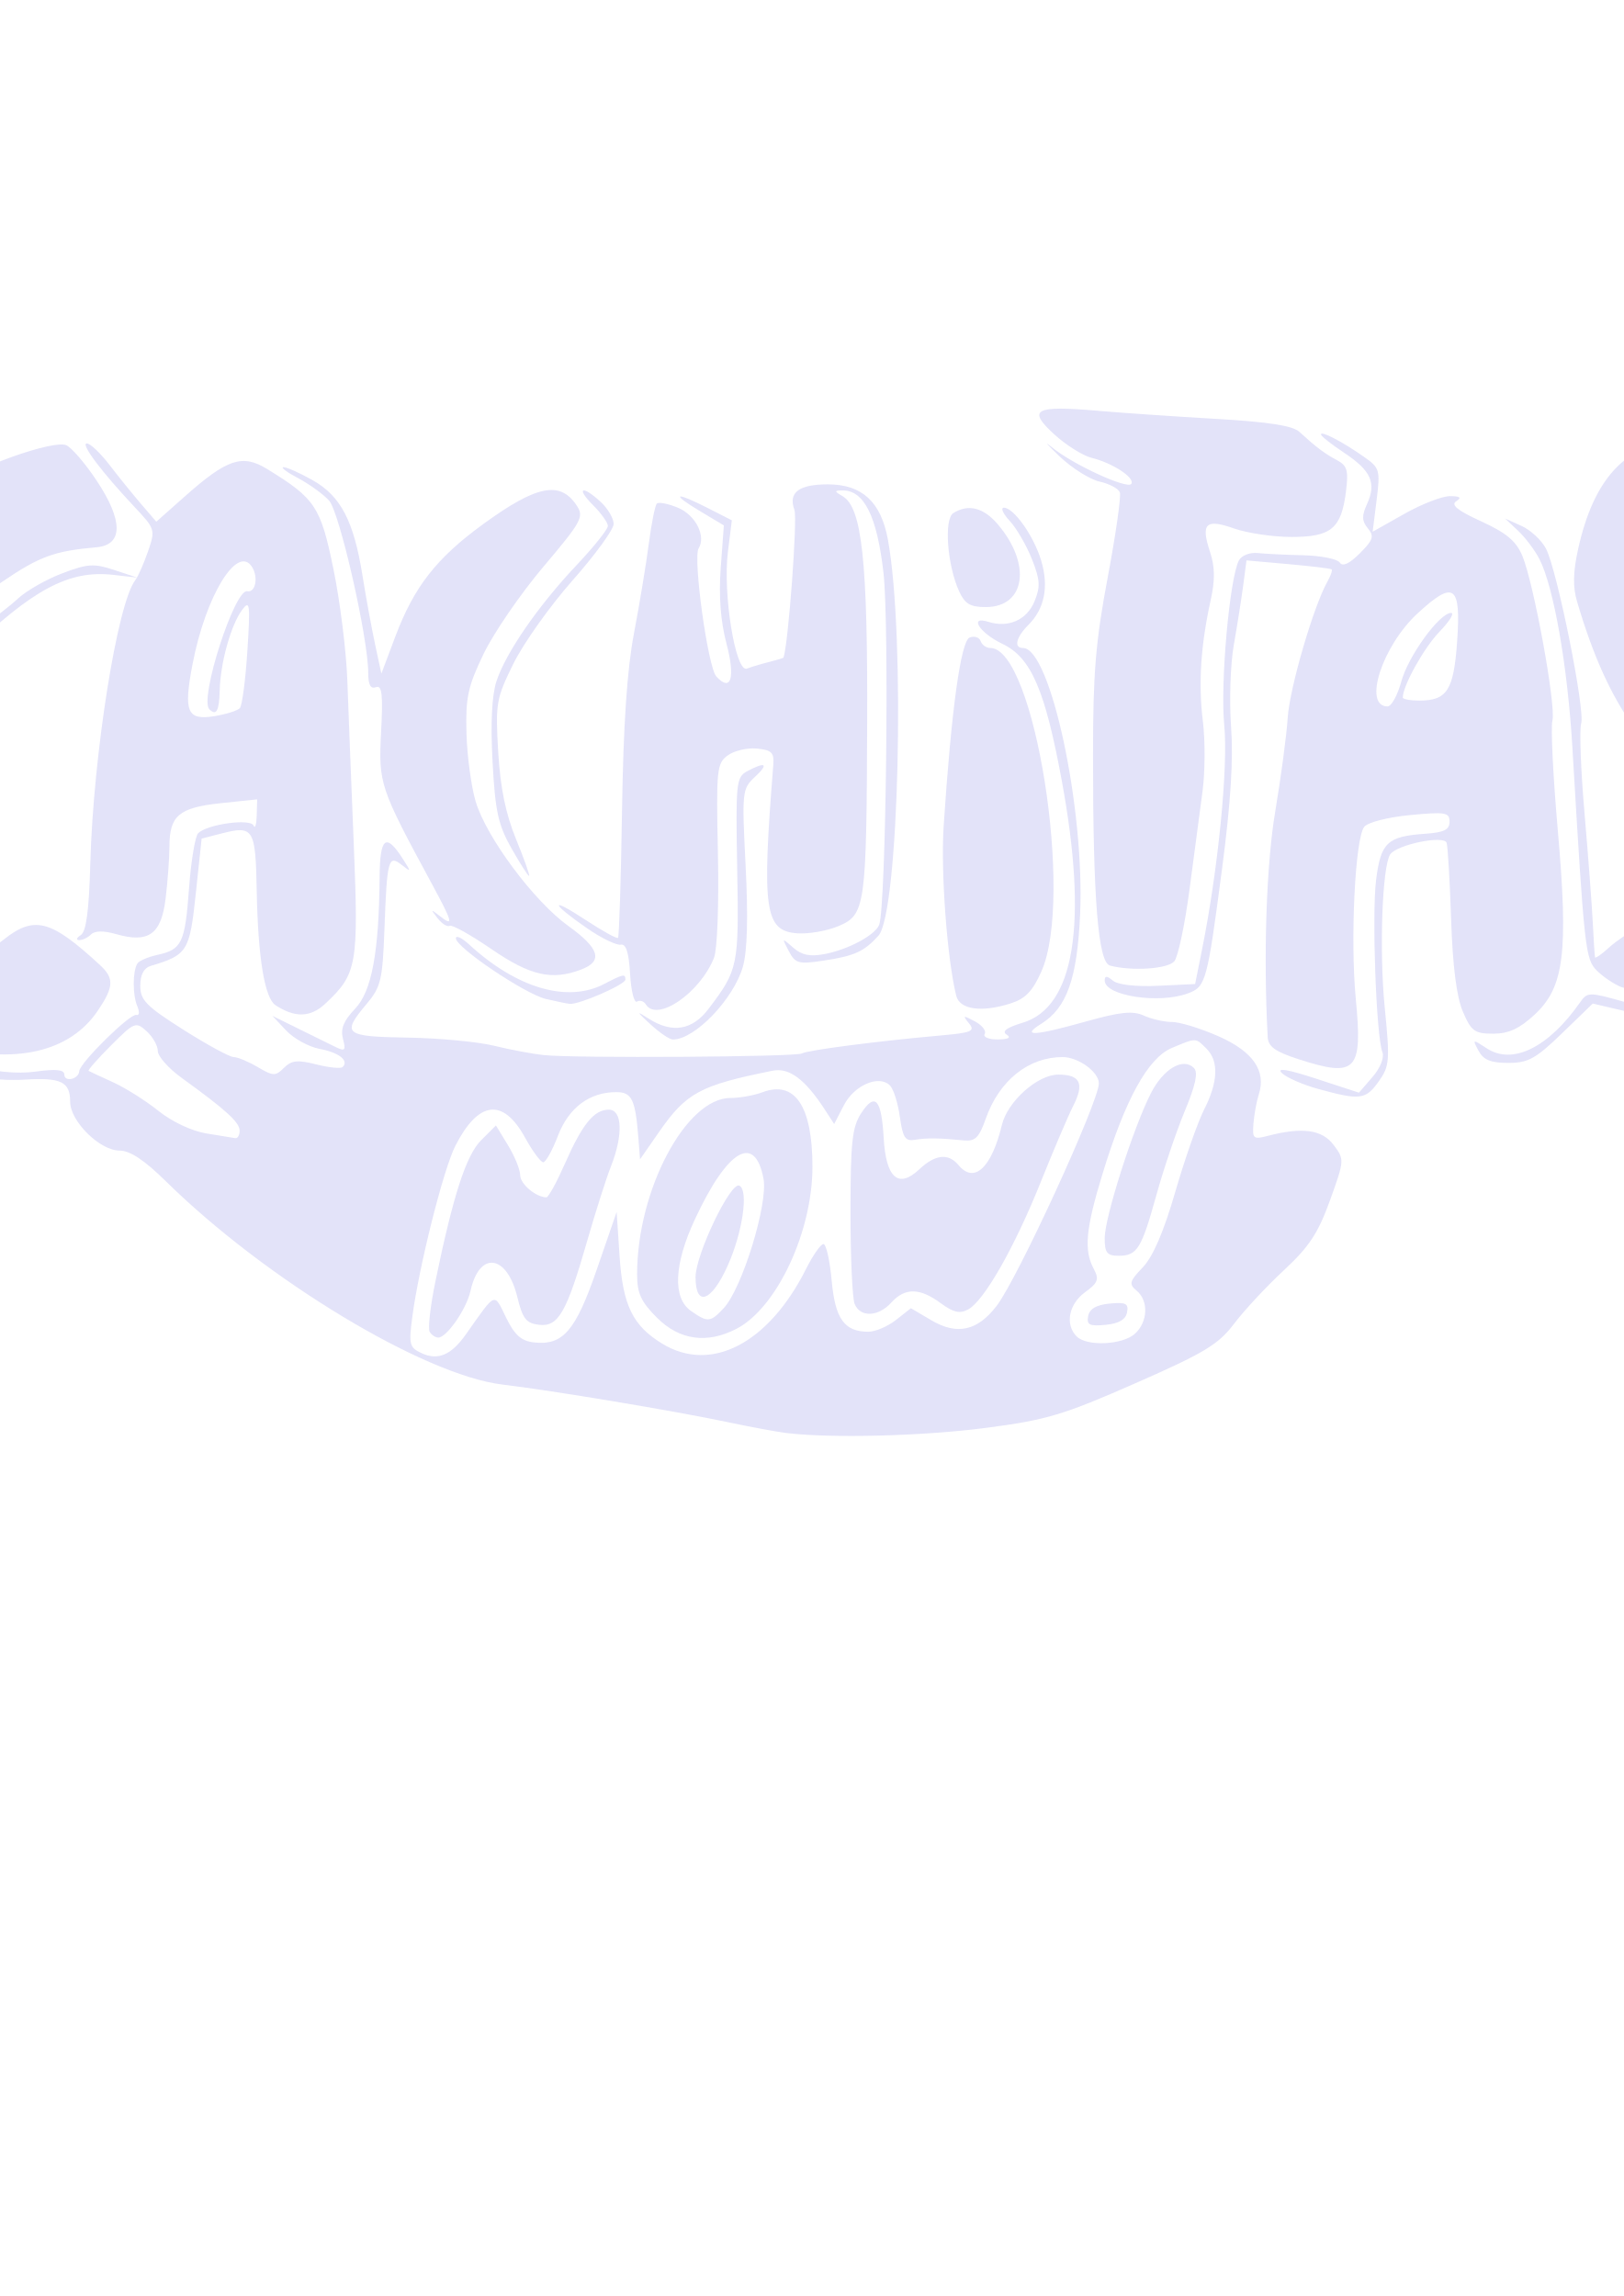
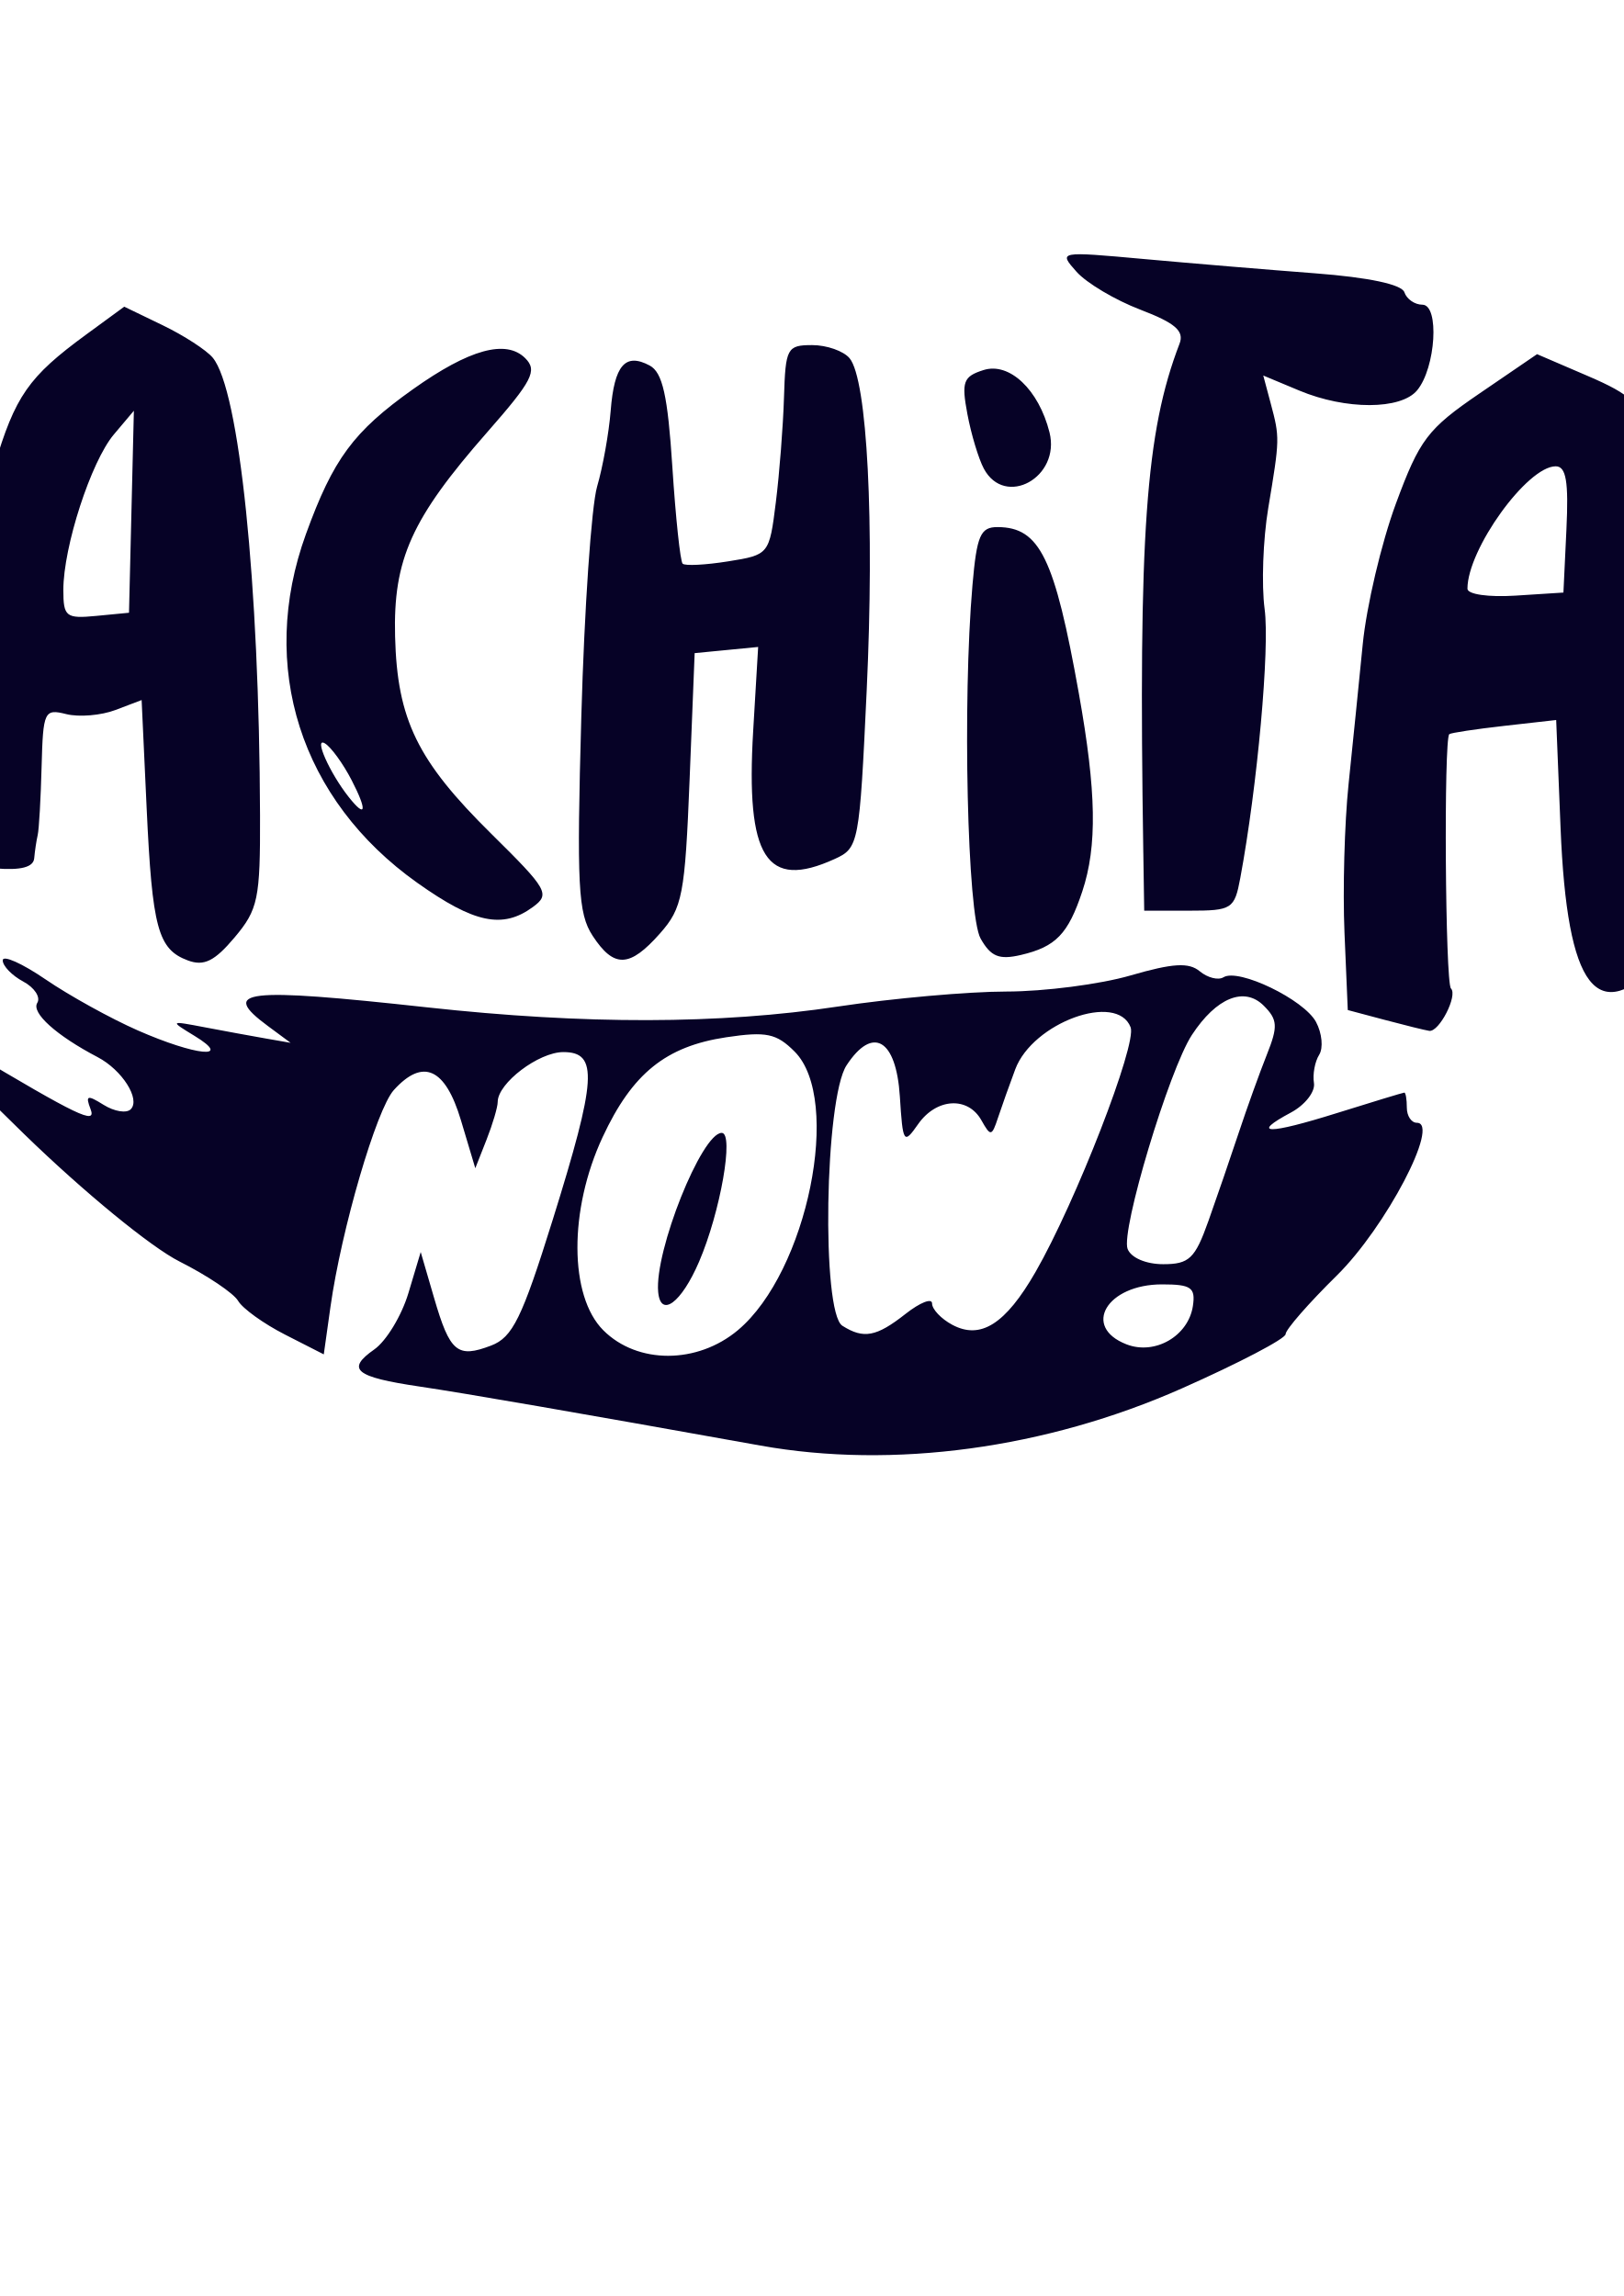
<svg xmlns="http://www.w3.org/2000/svg" width="210mm" height="297mm" viewBox="0 0 210 297" version="1.1" id="svg8">
  <defs id="defs2" />
  <g id="layer1">
-     <path style="fill:#e3e3f9;stroke-width:0.756;fill-opacity:1" d="m 101.676,185.365 c -1.247,-0.156 -4.649,-0.787 -7.56,-1.403 -6.797,-1.439 -22.774,-4.105 -29.104,-4.857 -10.148,-1.204 -30.63,-13.572 -43.561,-26.303 -2.778,-2.735 -4.641,-3.969 -5.995,-3.969 -2.548,0 -6.384,-3.8 -6.384,-6.323 0,-2.575 -1.177,-3.147 -5.877,-2.854 -7.893,0.491 -18.631,-3.384 -22.431,-8.095 l -2.227,-2.761 2.605,2.372 c 3.551,3.233 6.491,4.605 13.725,6.406 4.334,1.079 7.237,1.384 9.803,1.031 2.576,-0.354 3.646,-0.24 3.646,0.388 0,1.028 1.868,0.609 1.933,-0.433 0.068,-1.079 6.609,-7.523 7.387,-7.277 0.385,0.122 0.438,-0.382 0.12,-1.134 -0.62,-1.466 -0.612,-4.506 0.015,-5.521 0.214,-0.347 1.383,-0.848 2.596,-1.115 3.164,-0.695 3.562,-1.538 4.085,-8.652 0.258,-3.506 0.787,-6.693 1.176,-7.083 1.169,-1.169 6.775,-1.941 7.168,-0.988 0.19,0.461 0.373,-0.114 0.405,-1.278 l 0.06,-2.116 -4.725,0.5 c -5.38,0.569 -6.611,1.606 -6.621,5.578 -0.004,1.48 -0.224,4.504 -0.491,6.721 -0.56,4.662 -2.194,5.843 -6.414,4.632 -1.596,-0.458 -2.744,-0.444 -3.226,0.038 -0.412,0.412 -1.106,0.743 -1.542,0.737 -0.437,-0.006 -0.345,-0.296 0.203,-0.644 0.705,-0.447 1.066,-3.154 1.233,-9.249 0.386,-14.078 3.495,-33.67 5.819,-36.667 0.356,-0.459 1.094,-2.125 1.64,-3.701 0.971,-2.804 0.934,-2.926 -1.703,-5.73 -4.299,-4.57 -7.067,-8.255 -6.203,-8.255 0.439,0 1.748,1.238 2.909,2.752 1.161,1.514 3.003,3.792 4.093,5.063 l 1.982,2.311 3.688,-3.272 c 5.485,-4.867 7.435,-5.515 10.654,-3.54 6.227,3.819 6.91,4.851 8.569,12.939 0.853,4.158 1.66,10.621 1.794,14.363 0.134,3.742 0.508,13.27 0.831,21.174 0.641,15.674 0.434,16.84 -3.683,20.685 -1.911,1.785 -3.9,1.846 -6.43,0.198 -1.415,-0.922 -2.273,-6.142 -2.435,-14.815 -0.15,-8.061 -0.406,-8.474 -4.575,-7.398 l -2.549,0.658 -0.756,7.111 c -0.798,7.506 -1.064,7.93 -5.859,9.365 -0.859,0.257 -1.323,1.153 -1.323,2.555 0,1.861 0.771,2.648 5.578,5.693 3.068,1.944 5.992,3.534 6.498,3.534 0.506,0 1.907,0.583 3.115,1.297 2.004,1.184 2.299,1.192 3.395,0.097 0.977,-0.977 1.755,-1.059 4.186,-0.442 1.642,0.417 3.178,0.566 3.412,0.331 0.833,-0.833 -0.5,-1.874 -2.997,-2.343 -1.393,-0.261 -3.336,-1.329 -4.316,-2.373 l -1.783,-1.898 3.363,1.661 c 1.849,0.914 4.006,1.976 4.793,2.361 1.24,0.607 1.369,0.466 0.97,-1.06 -0.335,-1.281 0.087,-2.331 1.555,-3.863 2.17,-2.265 3.108,-7.289 3.187,-17.077 0.042,-5.129 0.812,-5.735 2.989,-2.352 1.115,1.732 1.107,1.783 -0.115,0.818 -1.746,-1.378 -1.916,-0.754 -2.249,8.292 -0.243,6.592 -0.457,7.486 -2.317,9.696 -3.27,3.886 -2.876,4.207 5.322,4.34 4.054,0.066 9.071,0.537 11.15,1.047 2.079,0.51 4.97,1.056 6.426,1.212 3.972,0.426 32.667,0.245 33.404,-0.21 0.672,-0.415 9.785,-1.598 17.83,-2.314 4.166,-0.371 4.626,-0.564 3.78,-1.591 -0.85,-1.031 -0.761,-1.061 0.759,-0.251 0.947,0.505 1.522,1.241 1.278,1.636 -0.244,0.395 0.512,0.713 1.68,0.706 1.389,-0.008 1.787,-0.225 1.152,-0.628 -0.657,-0.417 0.015,-0.912 2.079,-1.531 6.7,-2.007 8.459,-12.79 5.086,-31.166 -2.183,-11.892 -3.986,-16.07 -7.7,-17.841 -2.954,-1.408 -4.408,-3.672 -1.835,-2.855 2.595,0.824 4.98,-0.231 5.979,-2.643 0.786,-1.898 0.73,-2.79 -0.343,-5.49 -0.705,-1.774 -1.994,-3.99 -2.864,-4.926 -0.871,-0.935 -1.208,-1.701 -0.75,-1.701 1.285,0 3.872,3.669 4.822,6.837 1.006,3.358 0.442,6.228 -1.631,8.301 -1.616,1.616 -1.952,3.005 -0.726,3.005 3.563,0 8.017,20.797 7.39,34.506 -0.378,8.279 -1.724,12.058 -5.024,14.106 -2.71,1.681 -0.925,1.589 5.812,-0.302 4.422,-1.241 6.032,-1.404 7.454,-0.756 0.998,0.455 2.639,0.827 3.647,0.827 1.008,0 3.715,0.832 6.016,1.85 4.459,1.972 6.191,4.469 5.21,7.51 -0.284,0.881 -0.596,2.569 -0.693,3.752 -0.163,1.979 -0.017,2.109 1.82,1.629 4.484,-1.174 7.051,-0.827 8.54,1.153 1.421,1.889 1.416,1.966 -0.464,7.182 -1.527,4.235 -2.702,6.015 -5.973,9.052 -2.24,2.079 -5.134,5.186 -6.43,6.905 -2.026,2.686 -3.827,3.771 -12.809,7.72 -9.316,4.095 -11.414,4.721 -19.321,5.757 -8.091,1.061 -20.101,1.365 -25.802,0.653 z M 60.262,172.597 c 3.937,-5.583 3.592,-5.44 5.196,-2.153 1.095,2.244 1.957,3.016 3.571,3.201 3.778,0.433 5.406,-1.452 8.166,-9.456 l 2.558,-7.419 0.378,5.709 c 0.422,6.381 1.7,9.004 5.522,11.334 6.31,3.848 13.751,-0.022 18.598,-9.672 0.887,-1.767 1.9,-3.213 2.249,-3.213 0.35,0 0.827,2.112 1.061,4.693 0.452,4.985 1.637,6.646 4.741,6.646 0.904,0 2.514,-0.684 3.577,-1.521 l 1.933,-1.521 2.633,1.553 c 3.343,1.972 5.978,1.389 8.468,-1.875 2.735,-3.586 13.207,-26.393 13.207,-28.764 0,-1.473 -2.66,-3.402 -4.69,-3.402 -4.42,0 -8.209,3.044 -9.943,7.988 -0.856,2.441 -1.366,2.941 -2.843,2.793 -3.182,-0.32 -4.79,-0.339 -6.319,-0.076 -1.244,0.214 -1.57,-0.285 -1.943,-2.971 -0.246,-1.775 -0.824,-3.604 -1.284,-4.065 -1.414,-1.414 -4.611,-0.039 -5.956,2.561 l -1.256,2.429 -1.215,-1.873 c -2.535,-3.908 -4.608,-5.453 -6.74,-5.022 -9.435,1.905 -11.164,2.842 -14.739,7.989 l -2.414,3.476 -0.204,-2.646 c -0.394,-5.108 -0.84,-6.048 -2.872,-6.048 -3.462,0 -6.153,2.017 -7.542,5.654 -0.718,1.88 -1.574,3.418 -1.902,3.418 -0.328,0 -1.393,-1.446 -2.366,-3.213 -2.832,-5.144 -6.017,-4.76 -8.999,1.085 -1.548,3.034 -4.728,15.695 -5.579,22.211 -0.459,3.511 -0.354,3.897 1.252,4.631 2.095,0.957 3.808,0.216 5.696,-2.461 z m -4.689,-0.313 c -0.251,-0.406 0.088,-3.376 0.754,-6.599 2.298,-11.123 3.964,-16.255 5.912,-18.202 l 1.901,-1.901 1.567,2.571 c 0.862,1.414 1.568,3.154 1.57,3.867 0.002,1.134 2.053,2.861 3.397,2.861 0.258,0 1.331,-1.956 2.384,-4.347 2.259,-5.13 3.772,-6.993 5.679,-6.993 1.76,0 1.881,3.269 0.273,7.355 -0.617,1.568 -1.985,5.859 -3.041,9.536 -2.689,9.366 -3.753,11.229 -6.243,10.937 -1.679,-0.197 -2.135,-0.775 -2.811,-3.566 -1.347,-5.559 -4.916,-6.036 -6.064,-0.81 -0.51,2.321 -3.071,6.031 -4.164,6.031 -0.361,0 -0.862,-0.333 -1.113,-0.739 z m 29.396,-1.831 c -2.077,-2.077 -2.57,-3.158 -2.57,-5.632 0,-10.863 6.318,-22.791 12.071,-22.791 1.206,0 3.063,-0.331 4.126,-0.735 4.204,-1.598 6.481,1.784 6.481,9.625 0,8.432 -4.612,18.273 -9.829,20.97 -3.813,1.972 -7.368,1.475 -10.279,-1.437 z m 8.638,-1.243 c 2.381,-2.555 5.746,-13.501 5.142,-16.722 -1.109,-5.913 -4.646,-3.833 -8.863,5.211 -2.727,5.848 -2.916,10.199 -0.515,11.88 2.165,1.516 2.508,1.487 4.237,-0.369 z m -3.649,-4.007 c 0,-2.917 4.542,-12.398 5.67,-11.835 1.215,0.607 0.407,6.096 -1.53,10.394 -2.097,4.655 -4.14,5.365 -4.14,1.44 z m 20.576,3.473 c -0.299,-0.728 -0.541,-6.104 -0.537,-11.948 0.005,-9.028 0.214,-10.944 1.393,-12.743 1.792,-2.736 2.616,-1.812 2.904,3.258 0.293,5.142 1.902,6.55 4.594,4.021 2.08,-1.954 3.767,-2.133 5.088,-0.542 2.024,2.439 4.269,0.35 5.607,-5.218 0.727,-3.025 4.618,-6.499 7.28,-6.499 2.857,0 3.409,1.144 1.946,4.033 -0.666,1.316 -2.554,5.743 -4.195,9.838 -3.402,8.49 -7.334,15.391 -9.404,16.51 -1.08,0.583 -1.92,0.389 -3.56,-0.824 -2.692,-1.99 -4.612,-2.013 -6.366,-0.075 -1.688,1.865 -4.022,1.958 -4.748,0.189 z m 36.25,3.852 c 1.686,-1.526 1.794,-4.27 0.219,-5.577 -1.028,-0.854 -0.936,-1.203 0.801,-3.016 1.312,-1.369 2.708,-4.616 4.202,-9.77 1.231,-4.245 2.911,-9.039 3.734,-10.653 1.804,-3.536 1.911,-6.252 0.309,-7.854 -1.442,-1.442 -1.287,-1.438 -4.468,-0.109 -3.112,1.3 -6.032,6.604 -9.008,16.36 -2.158,7.075 -2.408,9.809 -1.116,12.222 0.728,1.359 0.563,1.801 -1.134,3.037 -2.102,1.531 -2.603,4.18 -1.078,5.705 1.32,1.32 5.931,1.11 7.538,-0.344 z m -6.048,-2.287 c 0.178,-0.938 1.062,-1.453 2.777,-1.617 2.09,-0.201 2.472,-0.009 2.255,1.134 -0.178,0.938 -1.062,1.453 -2.777,1.617 -2.09,0.201 -2.472,0.009 -2.255,-1.134 z m 2.138,-10.091 c 0,-2.669 3.701,-14.276 5.97,-18.724 1.62,-3.176 4.171,-4.677 5.57,-3.278 0.569,0.569 0.225,2.197 -1.174,5.556 -1.088,2.613 -2.733,7.473 -3.656,10.799 -1.96,7.065 -2.5,7.938 -4.913,7.938 -1.497,0 -1.797,-0.383 -1.797,-2.29 z M 30.994,146.255 c 0,-1.073 -1.806,-2.716 -7.502,-6.827 -1.695,-1.223 -3.081,-2.786 -3.081,-3.474 0,-0.687 -0.653,-1.84 -1.45,-2.562 -1.393,-1.261 -1.575,-1.188 -4.599,1.836 -1.732,1.732 -3.035,3.215 -2.896,3.297 0.139,0.082 1.56,0.743 3.158,1.471 1.599,0.727 4.243,2.396 5.876,3.709 1.726,1.387 4.308,2.605 6.165,2.907 1.757,0.286 3.451,0.563 3.762,0.615 0.312,0.052 0.567,-0.385 0.567,-0.972 z m 0.028,-54.657 c 0.295,-0.327 0.732,-3.656 0.972,-7.398 0.391,-6.099 0.321,-6.649 -0.675,-5.315 -1.449,1.941 -2.816,6.848 -2.902,10.415 -0.064,2.675 -0.437,3.35 -1.347,2.44 -1.317,-1.317 3.271,-15.585 4.907,-15.262 1.077,0.213 1.467,-1.822 0.606,-3.161 -1.89,-2.937 -5.98,3.755 -7.672,12.553 -1.197,6.22 -0.728,7.345 2.821,6.769 1.516,-0.246 2.997,-0.715 3.292,-1.042 z M 170.544,140.878 c -2.037,-0.559 -4.183,-1.496 -4.768,-2.082 -0.716,-0.716 0.748,-0.473 4.459,0.741 l 5.524,1.806 1.746,-2.019 c 1.013,-1.172 1.553,-2.52 1.287,-3.214 -0.802,-2.09 -1.378,-17.783 -0.817,-22.271 0.608,-4.863 1.447,-5.651 6.38,-5.99 2.405,-0.165 3.12,-0.522 3.121,-1.558 7.5e-4,-1.203 -0.533,-1.293 -5.102,-0.857 -2.869,0.274 -5.466,0.94 -5.933,1.521 -1.178,1.466 -1.825,14.617 -1.094,22.225 0.904,9.404 0.094,10.255 -7.438,7.823 -2.961,-0.956 -3.887,-1.62 -3.952,-2.835 -0.572,-10.593 -0.178,-22.356 0.979,-29.231 0.739,-4.394 1.463,-9.837 1.608,-12.095 0.245,-3.822 3.335,-14.417 5.131,-17.597 0.434,-0.768 0.68,-1.486 0.547,-1.596 -0.133,-0.11 -2.664,-0.415 -5.624,-0.679 l -5.383,-0.479 -0.423,3.209 c -0.233,1.765 -0.782,5.248 -1.222,7.74 -0.44,2.492 -0.597,7.254 -0.35,10.583 0.308,4.159 -0.048,9.838 -1.139,18.148 -1.947,14.833 -2.111,15.442 -4.396,16.311 -3.735,1.42 -10.809,0.344 -10.809,-1.644 0,-0.643 0.276,-0.638 1.068,0.019 0.642,0.533 2.974,0.796 5.846,0.66 l 4.778,-0.227 0.91,-4.536 c 2.076,-10.352 3.384,-23.614 2.857,-28.966 -0.528,-5.361 0.692,-19.019 1.903,-21.305 0.331,-0.624 1.407,-1.049 2.392,-0.945 0.985,0.104 3.662,0.234 5.949,0.289 2.287,0.055 4.402,0.48 4.701,0.945 0.359,0.558 1.235,0.155 2.585,-1.191 1.738,-1.733 1.894,-2.214 1.046,-3.235 -0.785,-0.946 -0.807,-1.613 -0.105,-3.154 1.238,-2.718 0.524,-4.315 -2.96,-6.621 -1.65,-1.092 -3,-2.162 -3,-2.379 0,-0.501 2.768,0.941 5.555,2.895 2.051,1.437 2.129,1.704 1.641,5.602 l -0.511,4.093 4.089,-2.308 c 2.249,-1.269 4.912,-2.303 5.918,-2.296 1.317,0.008 1.541,0.194 0.801,0.663 -0.738,0.467 0.176,1.202 3.239,2.604 3.259,1.492 4.514,2.545 5.314,4.459 1.484,3.551 4.381,19.431 3.888,21.309 -0.226,0.863 0.083,7.199 0.687,14.08 1.4,15.941 0.841,20.413 -2.997,23.963 -1.963,1.816 -3.359,2.457 -5.351,2.457 -2.394,0 -2.832,-0.317 -3.915,-2.835 -0.817,-1.9 -1.32,-5.827 -1.523,-11.906 -0.167,-4.989 -0.428,-9.466 -0.582,-9.949 -0.327,-1.028 -6.465,0.236 -7.303,1.504 -1.031,1.561 -1.424,12.494 -0.709,19.73 0.689,6.972 0.634,7.656 -0.777,9.638 -1.683,2.364 -2.399,2.455 -7.765,0.981 z m 10.69,-52.71 c 0.902,-3.313 4.944,-8.882 6.446,-8.882 0.467,0 -0.221,1.106 -1.529,2.457 -1.982,2.047 -4.722,6.969 -4.722,8.48 0,0.221 0.956,0.402 2.123,0.402 3.614,0 4.466,-1.336 4.908,-7.692 0.506,-7.278 -0.414,-7.924 -5.116,-3.591 -4.587,4.228 -7.105,12.038 -3.881,12.038 0.493,0 1.29,-1.446 1.771,-3.213 z m 9.993,47.76 c -0.816,-1.525 -0.788,-1.533 1.077,-0.311 3.325,2.178 7.967,-0.114 12.051,-5.951 0.944,-1.349 1.155,-1.353 5.607,-0.104 5.738,1.61 15.224,1.346 17.324,-0.483 0.764,-0.666 2.355,-1.44 3.534,-1.72 1.179,-0.281 3.004,-1.371 4.056,-2.422 1.709,-1.709 1.874,-2.367 1.551,-6.206 -0.562,-6.692 -4.437,-15.594 -9.615,-22.085 -6.673,-8.366 -9.854,-14.09 -9.85,-17.722 0.007,-5.154 4.437,-10.702 10.577,-13.245 3.198,-1.324 3.36,-2.806 0.585,-5.34 -1.337,-1.221 -2.065,-2.22 -1.617,-2.22 1.474,0 4.815,3.676 4.815,5.298 0,1.156 -0.921,1.998 -3.371,3.082 -4.649,2.057 -8.379,5.79 -9.491,9.5 -1.17,3.906 0.114,7.672 4.781,14.023 1.742,2.371 4.738,6.453 6.657,9.071 4.076,5.56 7.472,14.963 7.472,20.686 0,4.589 -1.776,6.615 -8.414,9.591 -6.167,2.766 -11.007,3.24 -17.524,1.716 l -5.434,-1.271 -3.966,3.839 c -3.413,3.304 -4.385,3.839 -6.966,3.839 -2.26,0 -3.206,-0.386 -3.838,-1.566 z M -7.315,135.265 c -7.063,-1.893 -9.379,-3.146 -12.453,-6.738 -1.393,-1.627 -2.873,-3.042 -3.289,-3.142 -1.387,-0.337 -4.347,-8.622 -4.72,-13.215 -0.687,-8.443 2.769,-22.946 7.927,-33.262 2.618,-5.235 9.497,-13.494 13.384,-16.069 3.961,-2.624 13.322,-5.907 15.003,-5.262 0.675,0.259 2.458,2.325 3.962,4.59 3.454,5.202 3.445,8.32 -0.026,8.626 C 7.019,71.272 5.099,71.977 0.241,75.287 -6.259,79.716 -13.418,87.036 -15.234,91.11 c -0.782,1.754 -1.37,4.746 -1.337,6.804 0.032,2.02 -0.18,6.824 -0.472,10.677 -0.509,6.724 -0.451,7.123 1.449,9.995 2.438,3.685 5.083,5.103 9.667,5.182 2.831,0.049 4.084,-0.384 6.377,-2.207 3.986,-3.168 6.11,-2.611 12.479,3.271 1.856,1.714 1.806,2.813 -0.271,5.895 -3.639,5.4 -10.74,7.014 -19.974,4.538 z m 91.456,-2.749 c -1.858,-1.712 -1.89,-1.806 -0.252,-0.756 3.034,1.945 5.644,1.521 7.751,-1.259 3.838,-5.065 3.933,-5.529 3.705,-18.084 -0.204,-11.217 -0.135,-11.891 1.307,-12.662 2.398,-1.283 2.815,-0.956 0.97,0.762 -1.642,1.53 -1.677,1.874 -1.186,11.528 0.337,6.619 0.22,10.964 -0.349,12.975 -1.19,4.205 -6.219,9.449 -9.06,9.449 -0.42,0 -1.718,-0.879 -2.885,-1.954 z m -0.617,-2.594 c -0.261,-0.423 -0.773,-0.584 -1.138,-0.358 -0.365,0.226 -0.767,-1.385 -0.893,-3.578 -0.16,-2.779 -0.526,-3.928 -1.21,-3.788 -0.539,0.11 -2.478,-0.829 -4.308,-2.089 -4.763,-3.277 -4.991,-4.242 -0.267,-1.13 2.175,1.432 4.074,2.483 4.222,2.336 0.147,-0.147 0.381,-7.538 0.518,-16.424 0.173,-11.16 0.65,-18.26 1.545,-22.959 0.712,-3.742 1.575,-8.957 1.918,-11.588 0.343,-2.632 0.812,-4.974 1.043,-5.204 0.231,-0.231 1.455,0.009 2.721,0.534 2.285,0.946 3.669,3.666 2.68,5.266 -0.756,1.223 1.199,15.377 2.288,16.563 1.905,2.076 2.488,0.196 1.316,-4.247 -0.768,-2.913 -1.013,-6.152 -0.743,-9.819 l 0.403,-5.473 -3.154,-1.89 c -3.825,-2.293 -3.131,-2.502 1.114,-0.337 l 3.074,1.568 -0.51,4.084 c -0.68,5.44 0.987,15.665 2.461,15.1 0.579,-0.222 1.872,-0.61 2.873,-0.861 1.001,-0.251 1.836,-0.505 1.857,-0.564 0.63,-1.825 1.825,-17.969 1.414,-19.099 -0.823,-2.26 0.549,-3.309 4.328,-3.309 4.426,0 6.869,2.258 7.768,7.182 2.279,12.484 1.417,48.276 -1.234,51.205 -1.865,2.06 -3.102,2.619 -7.142,3.225 -3.198,0.48 -3.61,0.364 -4.457,-1.248 -0.909,-1.731 -0.895,-1.743 0.566,-0.448 1.105,0.98 2.176,1.2 4.079,0.84 3.035,-0.575 6.541,-2.455 7.05,-3.782 0.879,-2.291 1.326,-38.866 0.556,-45.558 -0.845,-7.351 -2.524,-10.691 -5.347,-10.636 -1.033,0.02 -1.022,0.122 0.08,0.765 2.483,1.448 3.235,8.391 3.16,29.171 -0.086,23.968 -0.228,24.968 -3.748,26.439 -1.446,0.604 -3.812,1.019 -5.259,0.921 -4.249,-0.286 -4.639,-2.994 -3.134,-21.789 0.127,-1.587 -0.212,-1.925 -2.117,-2.112 -1.247,-0.122 -2.948,0.277 -3.78,0.887 -1.418,1.04 -1.497,1.829 -1.265,12.695 0.139,6.541 -0.08,12.409 -0.504,13.476 -1.816,4.571 -7.376,8.375 -8.822,6.035 z m 40.147,-1.122 c -1.178,-4.763 -2.014,-16.035 -1.625,-21.923 0.994,-15.085 2.22,-23.972 3.368,-24.412 0.614,-0.236 1.25,-0.027 1.414,0.463 0.164,0.491 0.727,0.892 1.251,0.892 5.735,0 10.845,32.264 6.622,41.811 -1.152,2.605 -2.073,3.56 -4.031,4.18 -3.748,1.187 -6.555,0.781 -6.999,-1.011 z m -53.085,0.415 c -2.696,-0.643 -11.623,-6.664 -11.623,-7.838 0,-0.428 0.765,-0.074 1.701,0.787 6.169,5.676 12.724,7.597 17.473,5.119 2.473,-1.29 2.749,-1.346 2.746,-0.562 -0.003,0.633 -6.016,3.256 -7.187,3.135 -0.411,-0.043 -1.811,-0.331 -3.11,-0.641 z m 139.039,-1.559 c -0.914,-0.368 -2.306,-1.313 -3.092,-2.099 -1.497,-1.497 -1.617,-2.586 -3.171,-28.886 -0.621,-10.512 -2.413,-20.745 -4.266,-24.358 -0.58,-1.131 -1.817,-2.774 -2.748,-3.65 l -1.693,-1.593 2.136,0.963 c 1.175,0.529 2.599,1.858 3.165,2.953 1.442,2.789 5.083,20.909 4.543,22.61 -0.245,0.771 -0.053,5.946 0.425,11.499 0.479,5.553 0.963,11.968 1.076,14.255 0.113,2.287 0.243,4.302 0.289,4.479 0.046,0.176 0.849,-0.379 1.784,-1.234 0.935,-0.855 2.721,-2.072 3.969,-2.704 8.195,-4.151 7.961,-13.604 -0.635,-25.66 -3.075,-4.313 -5.344,-9.32 -7.447,-16.438 -0.556,-1.881 -0.513,-3.813 0.152,-6.804 1.973,-8.881 5.965,-13.338 12.535,-13.992 2.729,-0.272 3.211,-0.192 1.821,0.301 -1.629,0.578 -1.417,0.68 1.533,0.745 3.545,0.078 6.783,1.704 6.783,3.407 0,0.538 -1.648,2.002 -3.661,3.254 -4.467,2.777 -7.251,6.318 -8.42,10.71 -0.82,3.081 -0.72,3.639 1.444,8.034 1.279,2.598 4.898,8.173 8.043,12.39 8.325,11.163 12.001,23.162 8.336,27.213 -0.792,0.875 -1.815,1.592 -2.274,1.592 -0.459,0 -2.431,0.85 -4.384,1.89 -2.891,1.539 -4.574,1.881 -9.065,1.842 -3.033,-0.026 -6.263,-0.349 -7.178,-0.717 z M 63.554,122.767 c -2.673,-1.836 -5.101,-3.19 -5.395,-3.008 -0.294,0.182 -0.999,-0.261 -1.566,-0.984 -0.933,-1.19 -0.905,-1.216 0.292,-0.277 1.827,1.433 1.68,0.847 -1.053,-4.205 -6.723,-12.426 -6.893,-12.935 -6.543,-19.604 0.257,-4.893 0.117,-6.099 -0.67,-5.797 -0.683,0.262 -0.994,-0.314 -0.994,-1.84 0,-4.498 -3.7,-20.79 -5.064,-22.297 -0.748,-0.827 -2.551,-2.133 -4.007,-2.903 -1.456,-0.77 -2.306,-1.409 -1.891,-1.421 0.416,-0.012 2.117,0.749 3.78,1.689 3.626,2.051 5.311,5.273 6.434,12.303 0.448,2.804 1.182,6.813 1.631,8.907 l 0.817,3.809 1.793,-4.77 c 2.425,-6.452 5.307,-10.149 11.33,-14.541 6.95,-5.067 9.99,-5.681 12.132,-2.449 0.981,1.48 0.674,2.046 -4.305,7.938 -2.949,3.489 -6.426,8.555 -7.726,11.257 -2.041,4.242 -2.344,5.646 -2.218,10.277 0.081,2.95 0.619,6.933 1.196,8.851 1.399,4.648 7.538,12.886 11.989,16.086 4.03,2.898 4.512,4.539 1.652,5.627 -3.793,1.442 -6.585,0.805 -11.614,-2.65 z m 79.999,2.132 c -1.528,-0.409 -2.19,-8.605 -2.19,-27.108 0,-10.726 0.334,-14.787 1.904,-23.115 1.047,-5.557 1.75,-10.503 1.563,-10.991 -0.187,-0.488 -1.367,-1.113 -2.62,-1.389 -1.254,-0.275 -3.593,-1.753 -5.198,-3.284 -1.605,-1.531 -2.048,-2.058 -0.984,-1.171 2.64,2.201 9.819,5.51 10.292,4.745 0.487,-0.788 -2.429,-2.696 -5.137,-3.362 -1.139,-0.28 -3.32,-1.653 -4.847,-3.052 -3.51,-3.215 -2.532,-3.741 5.637,-3.037 3.199,0.276 10.098,0.749 15.33,1.051 6.743,0.389 9.872,0.876 10.746,1.674 2.215,2.02 3.247,2.797 4.854,3.657 1.342,0.718 1.521,1.337 1.176,4.071 -0.604,4.782 -1.907,5.87 -7.034,5.87 -2.378,0 -5.718,-0.492 -7.423,-1.093 -3.687,-1.301 -4.343,-0.665 -3.124,3.028 0.637,1.929 0.661,3.64 0.088,6.222 -1.288,5.81 -1.615,10.836 -1.016,15.657 0.31,2.495 0.292,6.577 -0.04,9.071 -0.332,2.495 -1.091,8.228 -1.688,12.742 -0.597,4.513 -1.479,8.68 -1.96,9.26 -0.828,0.997 -5.509,1.309 -8.328,0.555 z m -154.804,-3.757 c -0.968,-0.678 -2.204,-2.296 -2.747,-3.595 -0.999,-2.392 -0.897,-3.946 1.223,-18.607 0.391,-2.703 0.747,-5.764 0.791,-6.804 0.044,-1.039 0.233,-1.472 0.42,-0.962 0.187,0.51 1.76,-1.185 3.495,-3.767 1.736,-2.582 4.346,-5.477 5.801,-6.434 1.455,-0.957 3.533,-2.561 4.617,-3.566 1.084,-1.004 3.651,-2.465 5.705,-3.245 3.282,-1.247 4.097,-1.299 6.723,-0.431 l 2.988,0.988 -3.13,-0.358 C 8.924,73.707 4.193,76.235 -4.305,84.481 c -3.419,3.317 -7.984,11.563 -7.337,13.25 0.19,0.496 -0.174,3.375 -0.81,6.397 -2.035,9.672 -1.361,14.165 2.589,17.278 1.737,1.368 0.646,1.161 -1.389,-0.264 z m 77.387,-11.429 c -1.709,-3.024 -2.093,-4.793 -2.434,-11.208 -0.266,-4.994 -0.09,-8.574 0.511,-10.395 1.221,-3.7 5.393,-9.744 10.357,-15.004 2.227,-2.36 4.049,-4.641 4.049,-5.068 0,-0.428 -0.866,-1.644 -1.924,-2.702 -2.279,-2.279 -1.373,-2.617 1.026,-0.383 0.91,0.848 1.65,2.123 1.644,2.835 -0.006,0.711 -2.396,3.992 -5.312,7.29 -2.916,3.298 -6.36,8.146 -7.654,10.774 -2.227,4.523 -2.332,5.131 -1.965,11.391 0.273,4.658 0.959,8.009 2.32,11.337 1.063,2.599 1.815,4.725 1.672,4.725 -0.143,0 -1.173,-1.616 -2.289,-3.591 z M 124.044,76.486 c -1.539,-3.378 -1.98,-9.334 -0.749,-10.114 1.908,-1.208 3.876,-0.729 5.697,1.385 4.456,5.175 3.671,10.772 -1.51,10.772 -1.991,0 -2.699,-0.421 -3.438,-2.044 z" id="path27" />
+     <path style="fill:#060226;stroke-width:1.306;fill-opacity:1" d="m 98.339,186.99 c -23.629,-4.24 -38.208,-6.765 -44.092,-7.636 -8.33,-1.234 -9.525,-2.216 -5.84,-4.797 1.552,-1.087 3.538,-4.367 4.414,-7.288 l 1.591,-5.311 1.734,5.947 c 2.046,7.018 2.999,7.814 7.368,6.153 2.78,-1.057 3.996,-3.535 7.948,-16.196 5.713,-18.3 5.936,-21.769 1.4,-21.769 -3.194,0 -8.492,4.022 -8.492,6.447 0,0.672 -0.652,2.876 -1.449,4.899 l -1.449,3.678 -1.857,-6.206 c -2.025,-6.768 -4.914,-8.068 -8.679,-3.908 -2.242,2.477 -6.788,18.03 -8.194,28.032 l -0.866,6.16 -5.014,-2.558 c -2.758,-1.407 -5.487,-3.37 -6.064,-4.361 -0.577,-0.992 -3.989,-3.284 -7.582,-5.094 -3.702,-1.865 -12.415,-9.013 -20.109,-16.497 -13.384,-13.018 -15.028,-15.455 -7.327,-10.855 14.32,8.553 16.725,9.707 15.934,7.644 -0.689,-1.796 -0.433,-1.88 1.693,-0.553 1.378,0.86 2.952,1.118 3.498,0.571 1.296,-1.296 -1.109,-5.087 -4.28,-6.747 -5.332,-2.792 -8.6,-5.729 -7.805,-7.016 0.457,-0.74 -0.361,-1.983 -1.818,-2.763 -1.457,-0.78 -2.65,-2.013 -2.65,-2.741 0,-0.728 2.499,0.385 5.553,2.473 3.054,2.088 8.42,5.056 11.924,6.595 7.516,3.302 12.36,3.772 7.346,0.714 -3.253,-1.984 -3.247,-1.989 1.306,-1.122 2.515,0.479 6.042,1.127 7.839,1.44 l 3.266,0.57 -2.94,-2.174 c -6.269,-4.636 -3.084,-5.01 20.577,-2.417 20.44,2.24 37.831,2.207 53.147,-0.102 7.056,-1.064 16.854,-1.937 21.774,-1.941 4.919,-0.004 12.148,-0.939 16.064,-2.078 5.485,-1.594 7.543,-1.719 8.963,-0.541 1.013,0.841 2.394,1.188 3.067,0.772 1.952,-1.206 10.416,2.884 11.968,5.783 0.778,1.453 0.961,3.365 0.406,4.248 -0.554,0.883 -0.857,2.526 -0.673,3.65 0.184,1.124 -1.152,2.84 -2.97,3.813 -5.328,2.852 -3.004,2.876 5.969,0.064 4.598,-1.441 8.506,-2.628 8.686,-2.637 0.18,-0.009 0.327,0.865 0.327,1.943 0,1.078 0.586,1.96 1.301,1.96 3.06,0 -4.03,13.528 -10.352,19.751 -3.645,3.588 -6.627,7.003 -6.627,7.59 0,0.587 -6.026,3.739 -13.391,7.006 -17.582,7.799 -37.376,10.486 -54.545,7.405 z m -2.887,-14.939 c 8.981,-7.557 13.505,-29.83 7.316,-36.026 -2.346,-2.348 -3.663,-2.624 -8.834,-1.849 -7.825,1.173 -12.156,4.671 -15.996,12.919 -4.377,9.401 -4.336,20.557 0.092,24.985 4.411,4.411 12.161,4.398 17.423,-0.029 z m -10.328,-4.929 c -0.486,-5.281 5.623,-20.577 8.218,-20.577 1.627,0 -0.172,10.243 -2.925,16.658 -2.291,5.338 -4.979,7.329 -5.293,3.919 z m 69.158,1.81 c 0.356,-2.379 -0.23,-2.79 -3.985,-2.79 -7.152,0 -10.413,5.501 -4.598,7.757 3.679,1.427 8,-1.074 8.583,-4.967 z m -37.175,1.035 c 1.893,-1.489 3.442,-2.098 3.442,-1.352 0,0.745 1.176,1.985 2.613,2.754 3.665,1.961 6.885,-0.081 10.766,-6.829 5.203,-9.047 13.139,-29.469 12.3,-31.654 -1.759,-4.583 -12.657,-0.614 -14.921,5.433 -0.752,2.01 -1.757,4.83 -2.232,6.267 -0.802,2.427 -0.955,2.451 -2.147,0.327 -1.754,-3.125 -5.82,-2.874 -8.186,0.505 -1.862,2.659 -1.974,2.488 -2.36,-3.581 -0.472,-7.425 -3.507,-9.202 -6.893,-4.035 -2.83,4.32 -3.274,31.961 -0.541,33.692 2.746,1.739 4.4,1.43 8.158,-1.526 z m 39.17,-11.99 c 1.086,-3.054 2.853,-8.198 3.926,-11.432 1.073,-3.234 2.713,-7.788 3.643,-10.12 1.457,-3.651 1.401,-4.532 -0.4,-6.333 -2.513,-2.513 -6.132,-1.041 -9.29,3.779 -2.948,4.5 -9.215,25.347 -8.32,27.679 0.441,1.15 2.375,1.98 4.612,1.98 3.351,0 4.109,-0.722 5.828,-5.553 z M -6.506,142.476 c -1.976,-1.474 -3.593,-3.247 -3.593,-3.939 0,-1.573 6.18,2.847 7.089,5.069 0.853,2.087 0.786,2.065 -3.496,-1.13 z m 185.619,-10.543 -4.8,-1.278 -0.426,-10.019 c -0.234,-5.51 0.001,-14.134 0.524,-19.164 0.523,-5.03 1.349,-13.185 1.836,-18.123 0.487,-4.938 2.414,-13.119 4.282,-18.179 3.077,-8.335 4.096,-9.679 10.831,-14.279 l 7.434,-5.078 6.596,2.837 c 5.606,2.412 6.781,3.549 7.832,7.579 2.68,10.277 3.935,21.327 4.785,42.127 l 0.887,21.707 -3.914,4.096 c -8.444,8.836 -12.298,3.835 -13.146,-17.056 l -0.567,-13.966 -6.717,0.758 c -3.694,0.417 -6.892,0.9 -7.106,1.073 -0.731,0.592 -0.527,32.154 0.213,32.893 0.912,0.912 -1.525,5.671 -2.809,5.485 -0.514,-0.074 -3.094,-0.71 -5.734,-1.413 z m 23.479,-63.449 c 0.296,-6.206 -0.038,-8.165 -1.389,-8.165 -3.678,0 -11.412,10.731 -11.412,15.834 0,0.727 2.714,1.119 6.206,0.895 l 6.206,-0.398 z M -33.615,128.304 c -17.982,-6.202 -24.047,-26.213 -15.598,-51.462 6.529,-19.512 15.605,-31.033 28.385,-36.032 9.723,-3.803 11.491,-3.514 15.286,2.498 4.485,7.104 4.379,10.594 -0.31,10.275 -6.438,-0.438 -12.275,2.475 -21.826,10.894 -2.187,1.928 -4.487,3.503 -5.11,3.499 -3.11,-0.017 -13.35,25.106 -12.241,30.032 0.267,1.187 1.281,-1.25 2.252,-5.414 1.894,-8.123 4.99,-12.394 3.468,-4.785 -2.43,12.152 -2.47,17.832 -0.148,21.375 4.734,7.225 14.501,9.453 19.765,4.508 2.939,-2.761 3.08,-2.769 9,-0.508 6.937,2.649 8.039,4.49 5.85,9.775 -3.105,7.497 -15.733,9.843 -28.772,5.346 z m 57.922,-4.063 c -3.883,-1.436 -4.618,-4.154 -5.342,-19.735 l -0.648,-13.95 -3.378,1.284 c -1.858,0.706 -4.724,0.947 -6.368,0.534 -2.842,-0.713 -3,-0.377 -3.19,6.787 -0.109,4.145 -0.336,8.125 -0.503,8.844 -0.167,0.719 -0.371,2.077 -0.454,3.018 -0.102,1.161 -1.728,1.581 -5.05,1.306 -4.884,-0.404 -4.901,-0.426 -5.355,-6.938 -0.663,-9.5 2.322,-35.234 5.222,-45.015 C 1.958,51.21 3.676,48.742 11.151,43.271 l 4.919,-3.6 4.982,2.407 c 2.74,1.324 5.648,3.21 6.462,4.191 3.438,4.142 6.022,29.151 6.117,59.203 0.034,10.817 -0.25,12.179 -3.3,15.801 -2.578,3.061 -3.949,3.737 -6.024,2.97 z m -7.308,-58.044 0.315,-13.065 -2.589,3.069 c -2.953,3.501 -6.533,14.522 -6.533,20.114 0,3.461 0.343,3.732 4.246,3.356 l 4.246,-0.409 z m 59.644,54.844 c -1.884,-2.876 -2.069,-6.483 -1.457,-28.416 0.386,-13.817 1.305,-27.18 2.042,-29.695 0.737,-2.515 1.526,-6.924 1.753,-9.799 0.465,-5.891 1.886,-7.538 5.044,-5.848 1.668,0.893 2.336,3.875 2.934,13.116 0.426,6.578 1.024,12.209 1.329,12.514 0.305,0.305 2.951,0.171 5.88,-0.297 5.293,-0.846 5.331,-0.894 6.174,-7.642 0.467,-3.735 0.941,-9.838 1.054,-13.562 0.194,-6.386 0.401,-6.771 3.639,-6.772 1.888,-7.8e-4 4.069,0.766 4.847,1.703 2.287,2.756 3.233,21.162 2.21,42.992 -0.932,19.884 -1.022,20.359 -4.15,21.784 -8.843,4.029 -11.504,-0.159 -10.53,-16.58 l 0.643,-10.851 -4.106,0.399 -4.106,0.399 -0.653,16.331 c -0.598,14.95 -0.922,16.635 -3.828,19.924 -3.937,4.455 -5.953,4.524 -8.721,0.299 z m 50.182,0.366 c -1.723,-3.052 -2.359,-30.703 -1.051,-45.734 0.559,-6.426 1.03,-7.505 3.266,-7.492 5.437,0.032 7.354,3.965 10.495,21.532 2.271,12.701 2.392,19.741 0.439,25.608 -1.833,5.508 -3.426,7.155 -7.942,8.21 -2.809,0.656 -3.885,0.218 -5.207,-2.124 z m 99.294,-1.179 c -4.554,-1.666 -3.549,-4.378 2.828,-7.632 11.937,-6.09 12.194,-16.139 0.835,-32.651 -2.586,-3.759 -4.404,-7.318 -4.039,-7.908 0.844,-1.366 -2.042,-7.8 -3.5,-7.8 -1.867,0 -1.208,-11.428 0.974,-16.88 1.139,-2.846 3.419,-6.058 5.068,-7.138 4.227,-2.77 15.63,-2.482 19.297,0.487 l 2.898,2.347 -4.602,1.923 c -5.793,2.42 -11.319,8.897 -12.369,14.498 -0.923,4.919 3.612,13.717 12.508,24.266 5.445,6.458 10.406,18.649 10.406,25.574 0,4.271 -3.255,8.456 -6.635,8.532 -1.021,0.023 -2.998,0.905 -4.393,1.96 -2.879,2.177 -13.824,2.418 -19.274,0.424 z m -172.13,-6.018 c -15.135,-10.735 -20.647,-27.985 -14.42,-45.127 3.536,-9.734 6.138,-13.256 13.838,-18.731 7.288,-5.181 12.046,-6.496 14.528,-4.013 1.597,1.597 0.924,2.907 -4.903,9.548 -9.817,11.187 -12.192,16.453 -11.934,26.452 0.278,10.748 2.875,16.072 12.449,25.522 7.299,7.205 7.641,7.808 5.366,9.472 -3.911,2.86 -7.568,2.095 -14.924,-3.123 z m -8.521,-13.309 c -1.091,-2.11 -2.635,-4.239 -3.43,-4.73 -1.51,-0.933 0.581,3.794 3.067,6.934 2.246,2.836 2.42,1.776 0.363,-2.203 z m 102.399,9.389 c -0.638,-41.252 0.299,-54.413 4.689,-65.836 0.631,-1.641 -0.563,-2.675 -5.076,-4.399 -3.245,-1.239 -6.959,-3.446 -8.251,-4.904 -2.347,-2.647 -2.336,-2.649 8.755,-1.642 6.108,0.555 16.057,1.386 22.109,1.846 6.911,0.526 11.203,1.436 11.541,2.448 0.295,0.886 1.342,1.611 2.325,1.611 2.238,0 1.739,8.166 -0.677,11.077 -2.102,2.532 -9.214,2.549 -15.229,0.036 l -4.67,-1.951 0.957,3.584 c 1.19,4.457 1.187,4.587 -0.313,13.568 -0.677,4.054 -0.887,9.933 -0.467,13.065 0.678,5.048 -0.938,22.9 -3.145,34.763 -0.751,4.037 -1.077,4.246 -6.61,4.246 h -5.82 l -0.116,-7.512 z M 127.243,60.621 c -0.68,-1.271 -1.637,-4.447 -2.127,-7.059 -0.785,-4.184 -0.537,-4.861 2.089,-5.694 3.341,-1.06 7.143,2.532 8.531,8.06 1.461,5.82 -5.755,9.808 -8.493,4.693 z" id="path54" />
  </g>
</svg>
